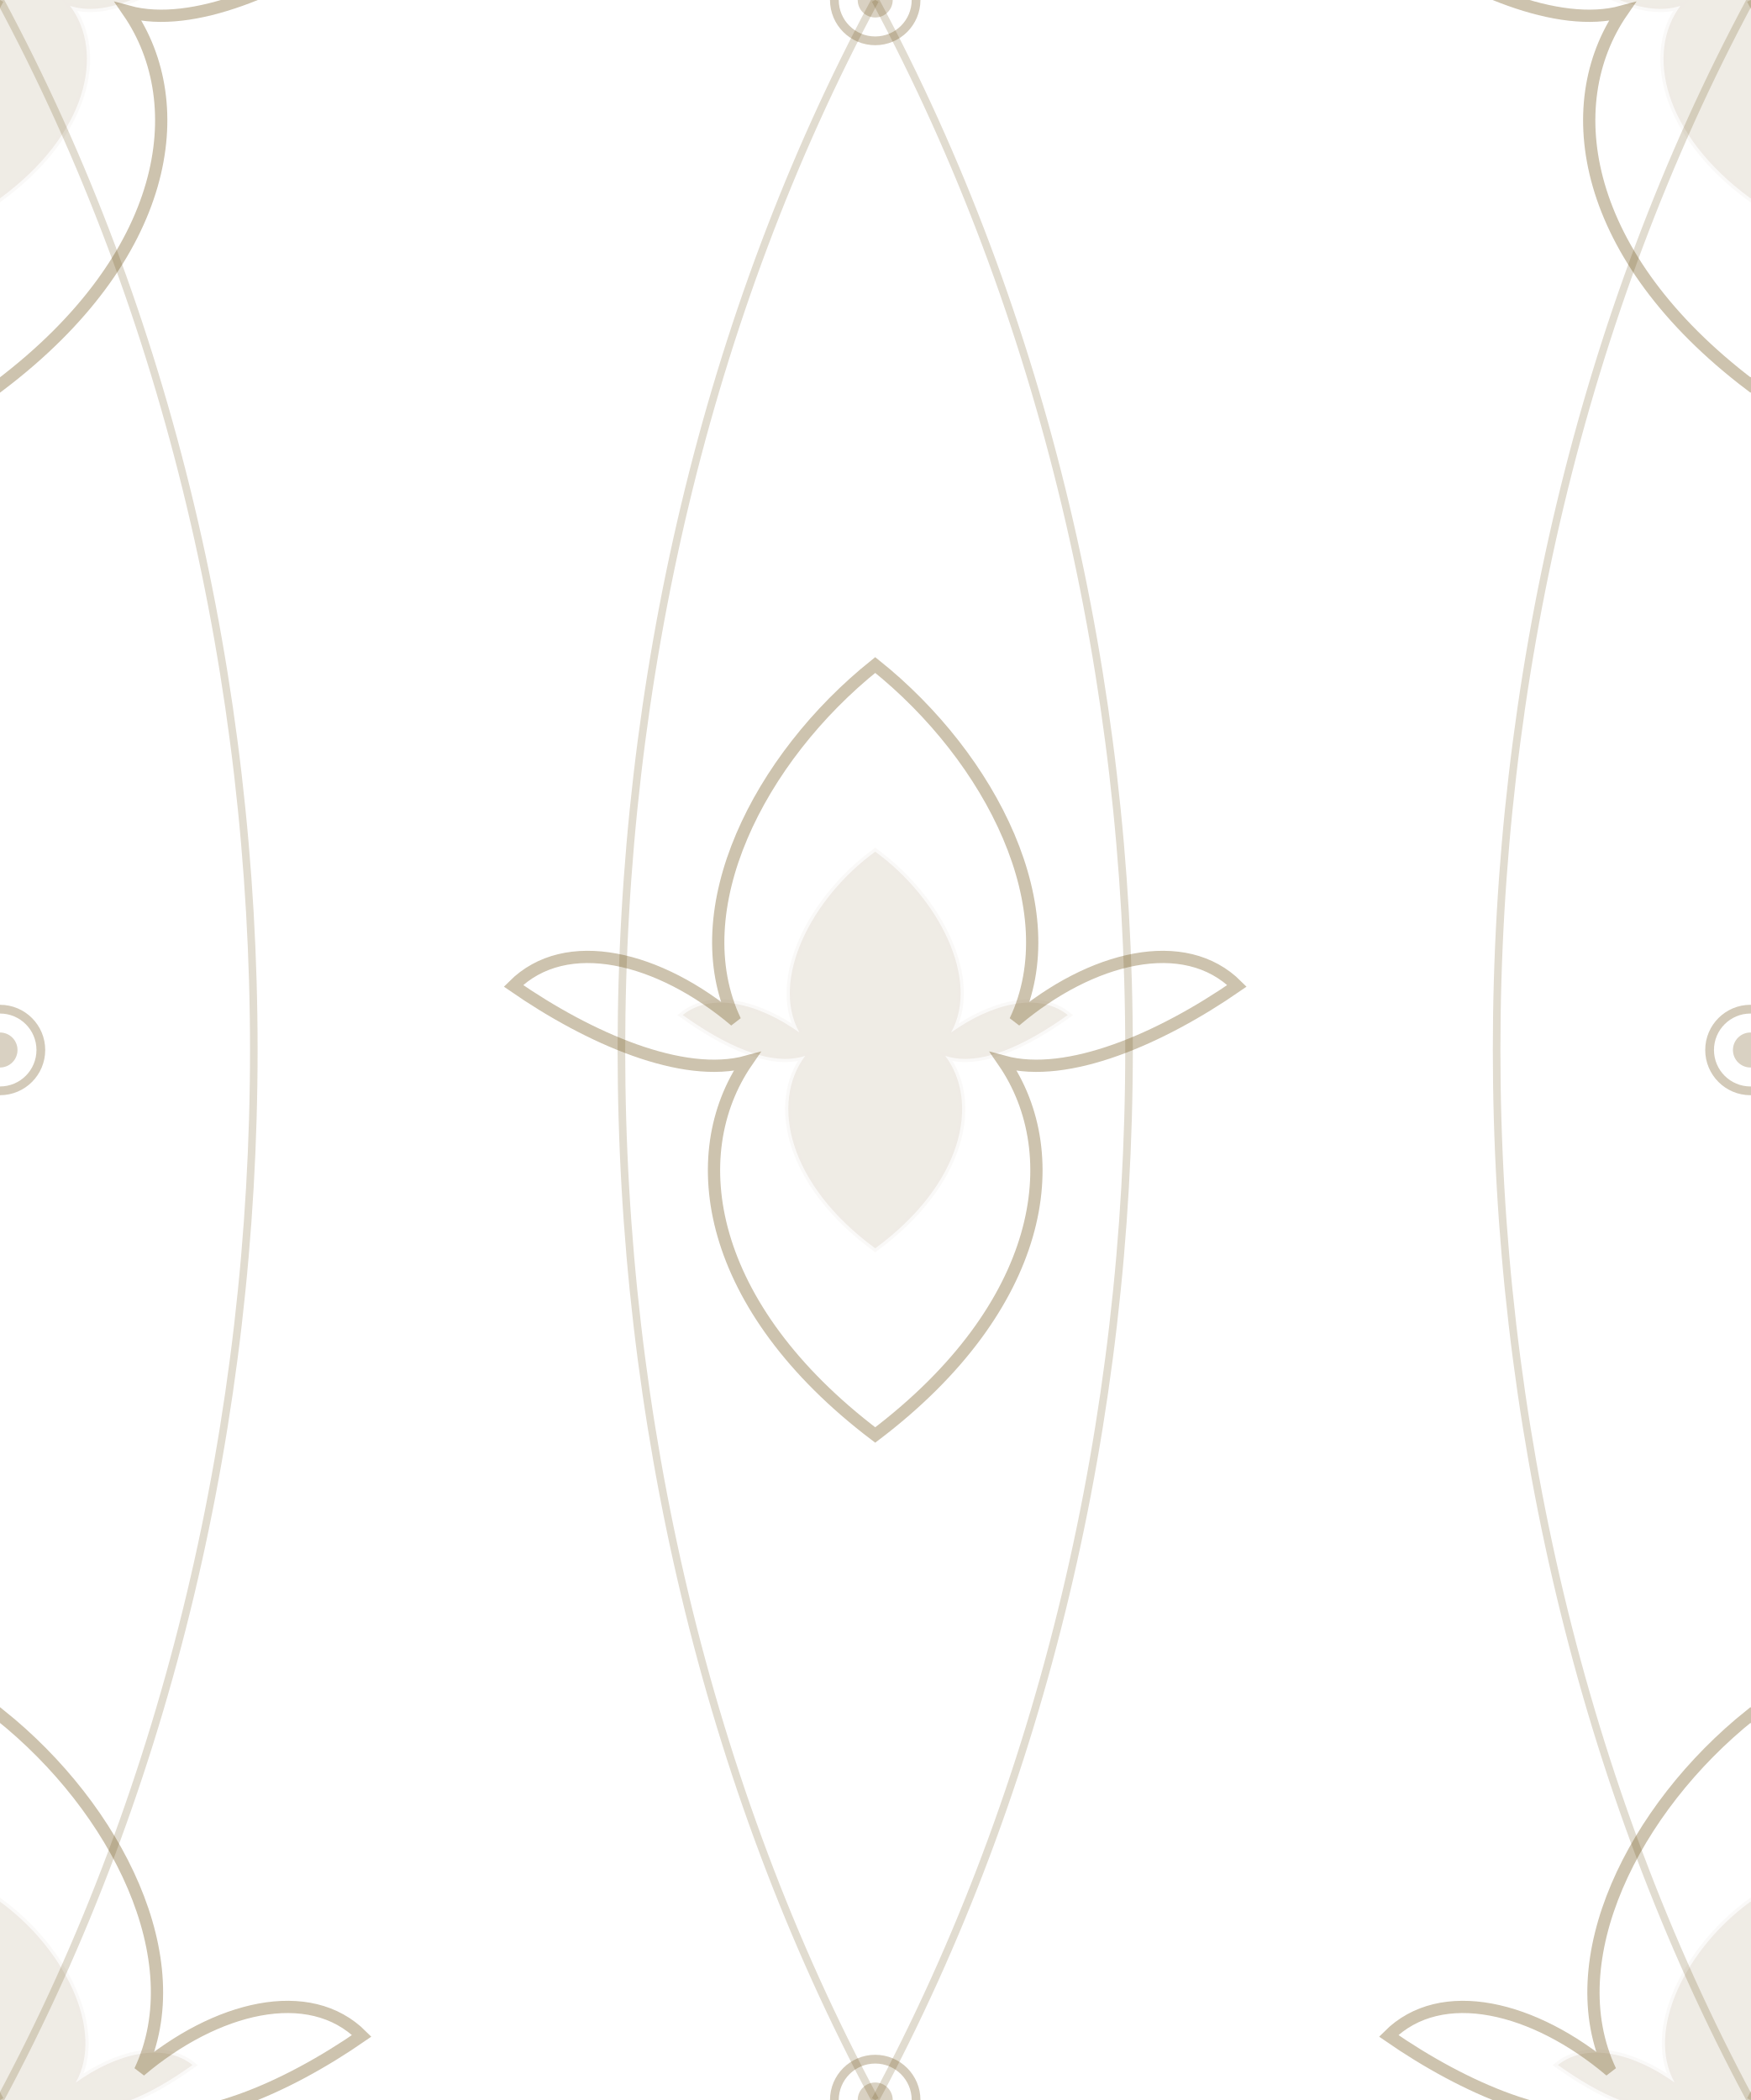
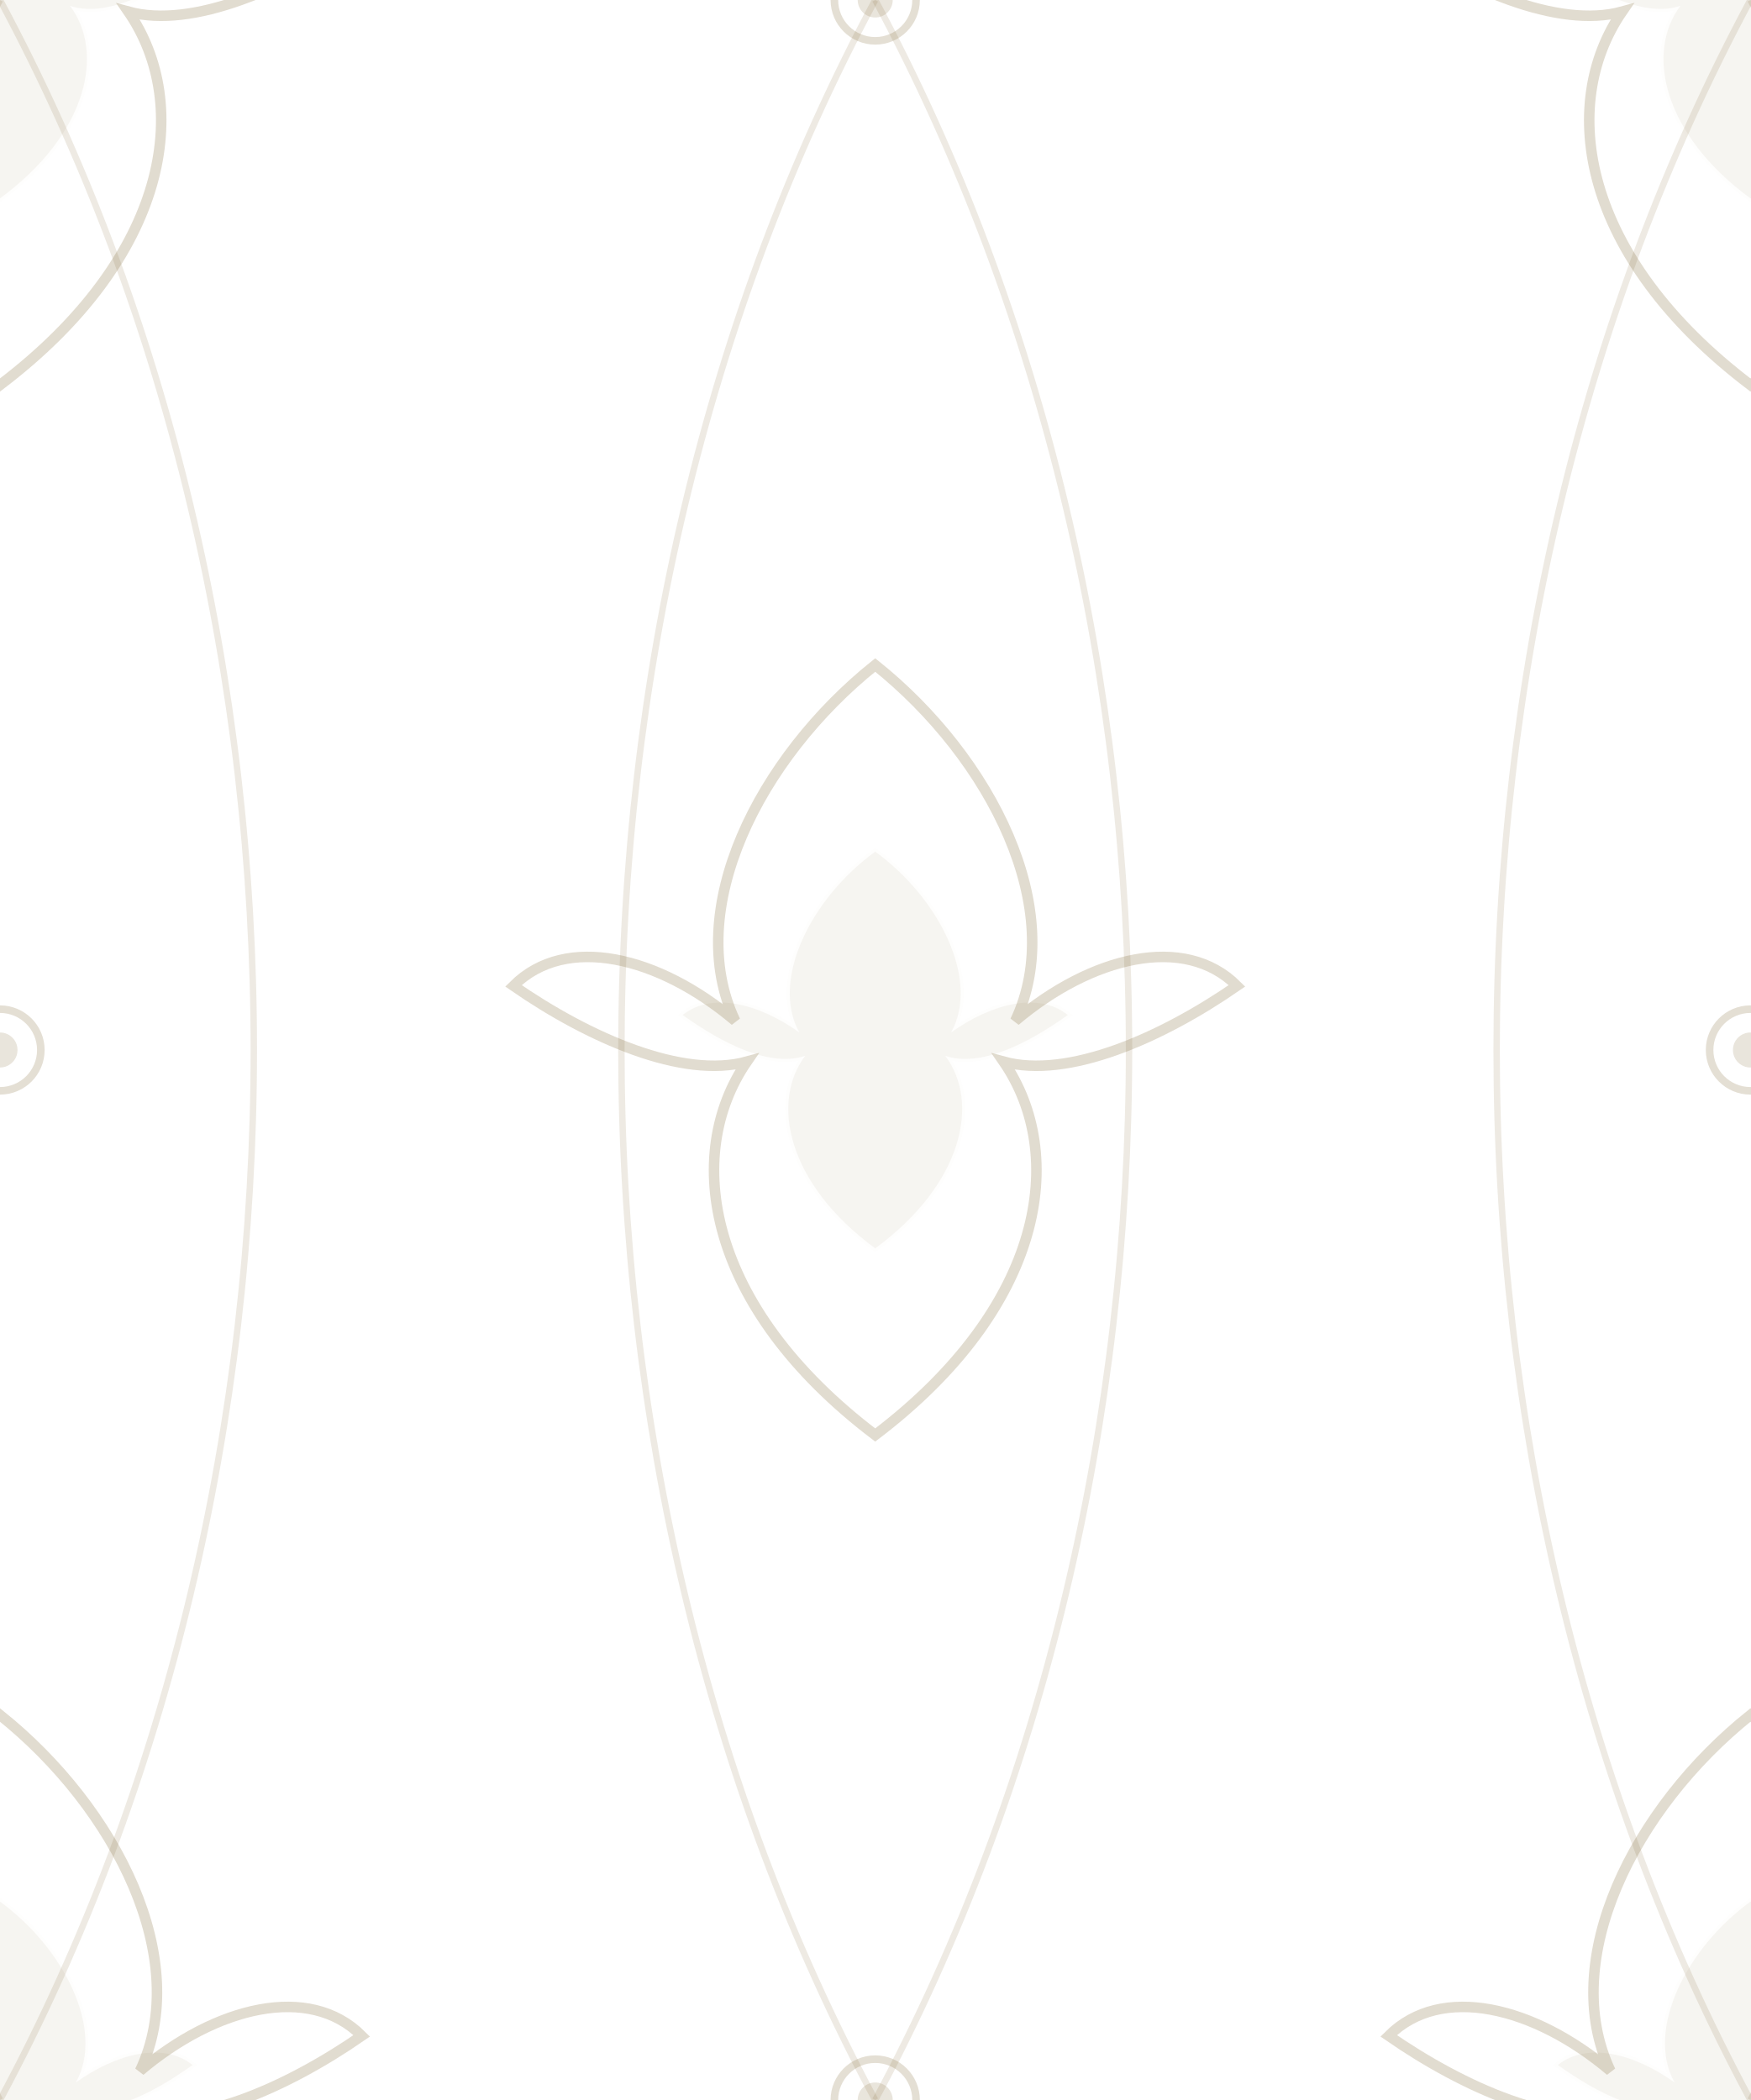
<svg xmlns="http://www.w3.org/2000/svg" width="300" height="360" viewBox="0 0 300 360">
  <style>
-  .m{fill:none;stroke:#6B4E13;stroke-width:2.1;opacity:.34}
-  .i{fill:#6B4E13;opacity:.11;stroke:#6B4E13;stroke-width:1.1;stroke-opacity:.28}
-  .l{fill:none;stroke:#6B4E13;stroke-width:1.3;opacity:.20}
-  .d{fill:none;stroke:#6B4E13;stroke-width:1.5;opacity:.30}
-  .d2{fill:#6B4E13;opacity:.26}
+  .m{fill:none;stroke:#6B4E13;stroke-width:1.8;opacity:.20}
+  .i{fill:#6B4E13;opacity:.06;stroke:#6B4E13;stroke-width:1;stroke-opacity:.16}
+  .l{fill:none;stroke:#6B4E13;stroke-width:1.1;opacity:.12}
+  .d{fill:none;stroke:#6B4E13;stroke-width:1.3;opacity:.18}
+  .d2{fill:#6B4E13;opacity:.15}
</style>
  <path class="l" d="M0 0 C-58 108.0 -58 252 0 360 " />
  <path class="l" d="M0 0 C58 108.0 58 252 0 360 " />
  <path class="l" d="M300 0 C242 108.0 242 252 300 360 " />
  <path class="l" d="M300 0 C358 108.0 358 252 300 360 " />
  <path class="l" d="M150.0 0 C92.0 108.0 92.0 252 150.0 360" />
  <path class="l" d="M150.0 0 C208.0 108.0 208.0 252 150.0 360" />
  <path class="m" transform="translate(150.0 180.0) scale(1.0)" d="M0 -66 C20 -50 33 -24 24 -5 C37 -16 53 -20 62 -11 C49 -2 33 5 22 2 C33 18 29 44 0 66 C-29 44 -33 18 -22 2 C-33 5 -49 -2 -62 -11 C-53 -20 -37 -16 -24 -5 C-33 -24 -20 -50 0 -66 Z" />
  <path class="i" transform="translate(150.0 180.0) scale(1.0)" d="M0 -34 C11 -26 18 -12 13 -3 C20 -8 28 -10 33 -6 C26 -1 18 3 12 1 C18 9 15 23 0 34 C-15 23 -18 9 -12 1 C-18 3 -26 -1 -33 -6 C-28 -10 -20 -8 -13 -3 C-18 -12 -11 -26 0 -34 Z" />
  <path class="m" transform="translate(0 0) scale(1.0)" d="M0 -66 C20 -50 33 -24 24 -5 C37 -16 53 -20 62 -11 C49 -2 33 5 22 2 C33 18 29 44 0 66 C-29 44 -33 18 -22 2 C-33 5 -49 -2 -62 -11 C-53 -20 -37 -16 -24 -5 C-33 -24 -20 -50 0 -66 Z" />
  <path class="i" transform="translate(0 0) scale(1.0)" d="M0 -34 C11 -26 18 -12 13 -3 C20 -8 28 -10 33 -6 C26 -1 18 3 12 1 C18 9 15 23 0 34 C-15 23 -18 9 -12 1 C-18 3 -26 -1 -33 -6 C-28 -10 -20 -8 -13 -3 C-18 -12 -11 -26 0 -34 Z" />
  <path class="m" transform="translate(300 0) scale(1.0)" d="M0 -66 C20 -50 33 -24 24 -5 C37 -16 53 -20 62 -11 C49 -2 33 5 22 2 C33 18 29 44 0 66 C-29 44 -33 18 -22 2 C-33 5 -49 -2 -62 -11 C-53 -20 -37 -16 -24 -5 C-33 -24 -20 -50 0 -66 Z" />
  <path class="i" transform="translate(300 0) scale(1.0)" d="M0 -34 C11 -26 18 -12 13 -3 C20 -8 28 -10 33 -6 C26 -1 18 3 12 1 C18 9 15 23 0 34 C-15 23 -18 9 -12 1 C-18 3 -26 -1 -33 -6 C-28 -10 -20 -8 -13 -3 C-18 -12 -11 -26 0 -34 Z" />
  <path class="m" transform="translate(0 360) scale(1.0)" d="M0 -66 C20 -50 33 -24 24 -5 C37 -16 53 -20 62 -11 C49 -2 33 5 22 2 C33 18 29 44 0 66 C-29 44 -33 18 -22 2 C-33 5 -49 -2 -62 -11 C-53 -20 -37 -16 -24 -5 C-33 -24 -20 -50 0 -66 Z" />
  <path class="i" transform="translate(0 360) scale(1.0)" d="M0 -34 C11 -26 18 -12 13 -3 C20 -8 28 -10 33 -6 C26 -1 18 3 12 1 C18 9 15 23 0 34 C-15 23 -18 9 -12 1 C-18 3 -26 -1 -33 -6 C-28 -10 -20 -8 -13 -3 C-18 -12 -11 -26 0 -34 Z" />
  <path class="m" transform="translate(300 360) scale(1.0)" d="M0 -66 C20 -50 33 -24 24 -5 C37 -16 53 -20 62 -11 C49 -2 33 5 22 2 C33 18 29 44 0 66 C-29 44 -33 18 -22 2 C-33 5 -49 -2 -62 -11 C-53 -20 -37 -16 -24 -5 C-33 -24 -20 -50 0 -66 Z" />
  <path class="i" transform="translate(300 360) scale(1.0)" d="M0 -34 C11 -26 18 -12 13 -3 C20 -8 28 -10 33 -6 C26 -1 18 3 12 1 C18 9 15 23 0 34 C-15 23 -18 9 -12 1 C-18 3 -26 -1 -33 -6 C-28 -10 -20 -8 -13 -3 C-18 -12 -11 -26 0 -34 Z" />
  <circle class="d" cx="0" cy="180.0" r="7" />
  <circle class="d2" cx="0" cy="180.0" r="3" />
  <circle class="d" cx="300" cy="180.0" r="7" />
  <circle class="d2" cx="300" cy="180.0" r="3" />
  <circle class="d" cx="150.0" cy="0" r="7" />
  <circle class="d2" cx="150.0" cy="0" r="3" />
  <circle class="d" cx="150.0" cy="360" r="7" />
  <circle class="d2" cx="150.0" cy="360" r="3" />
</svg>
